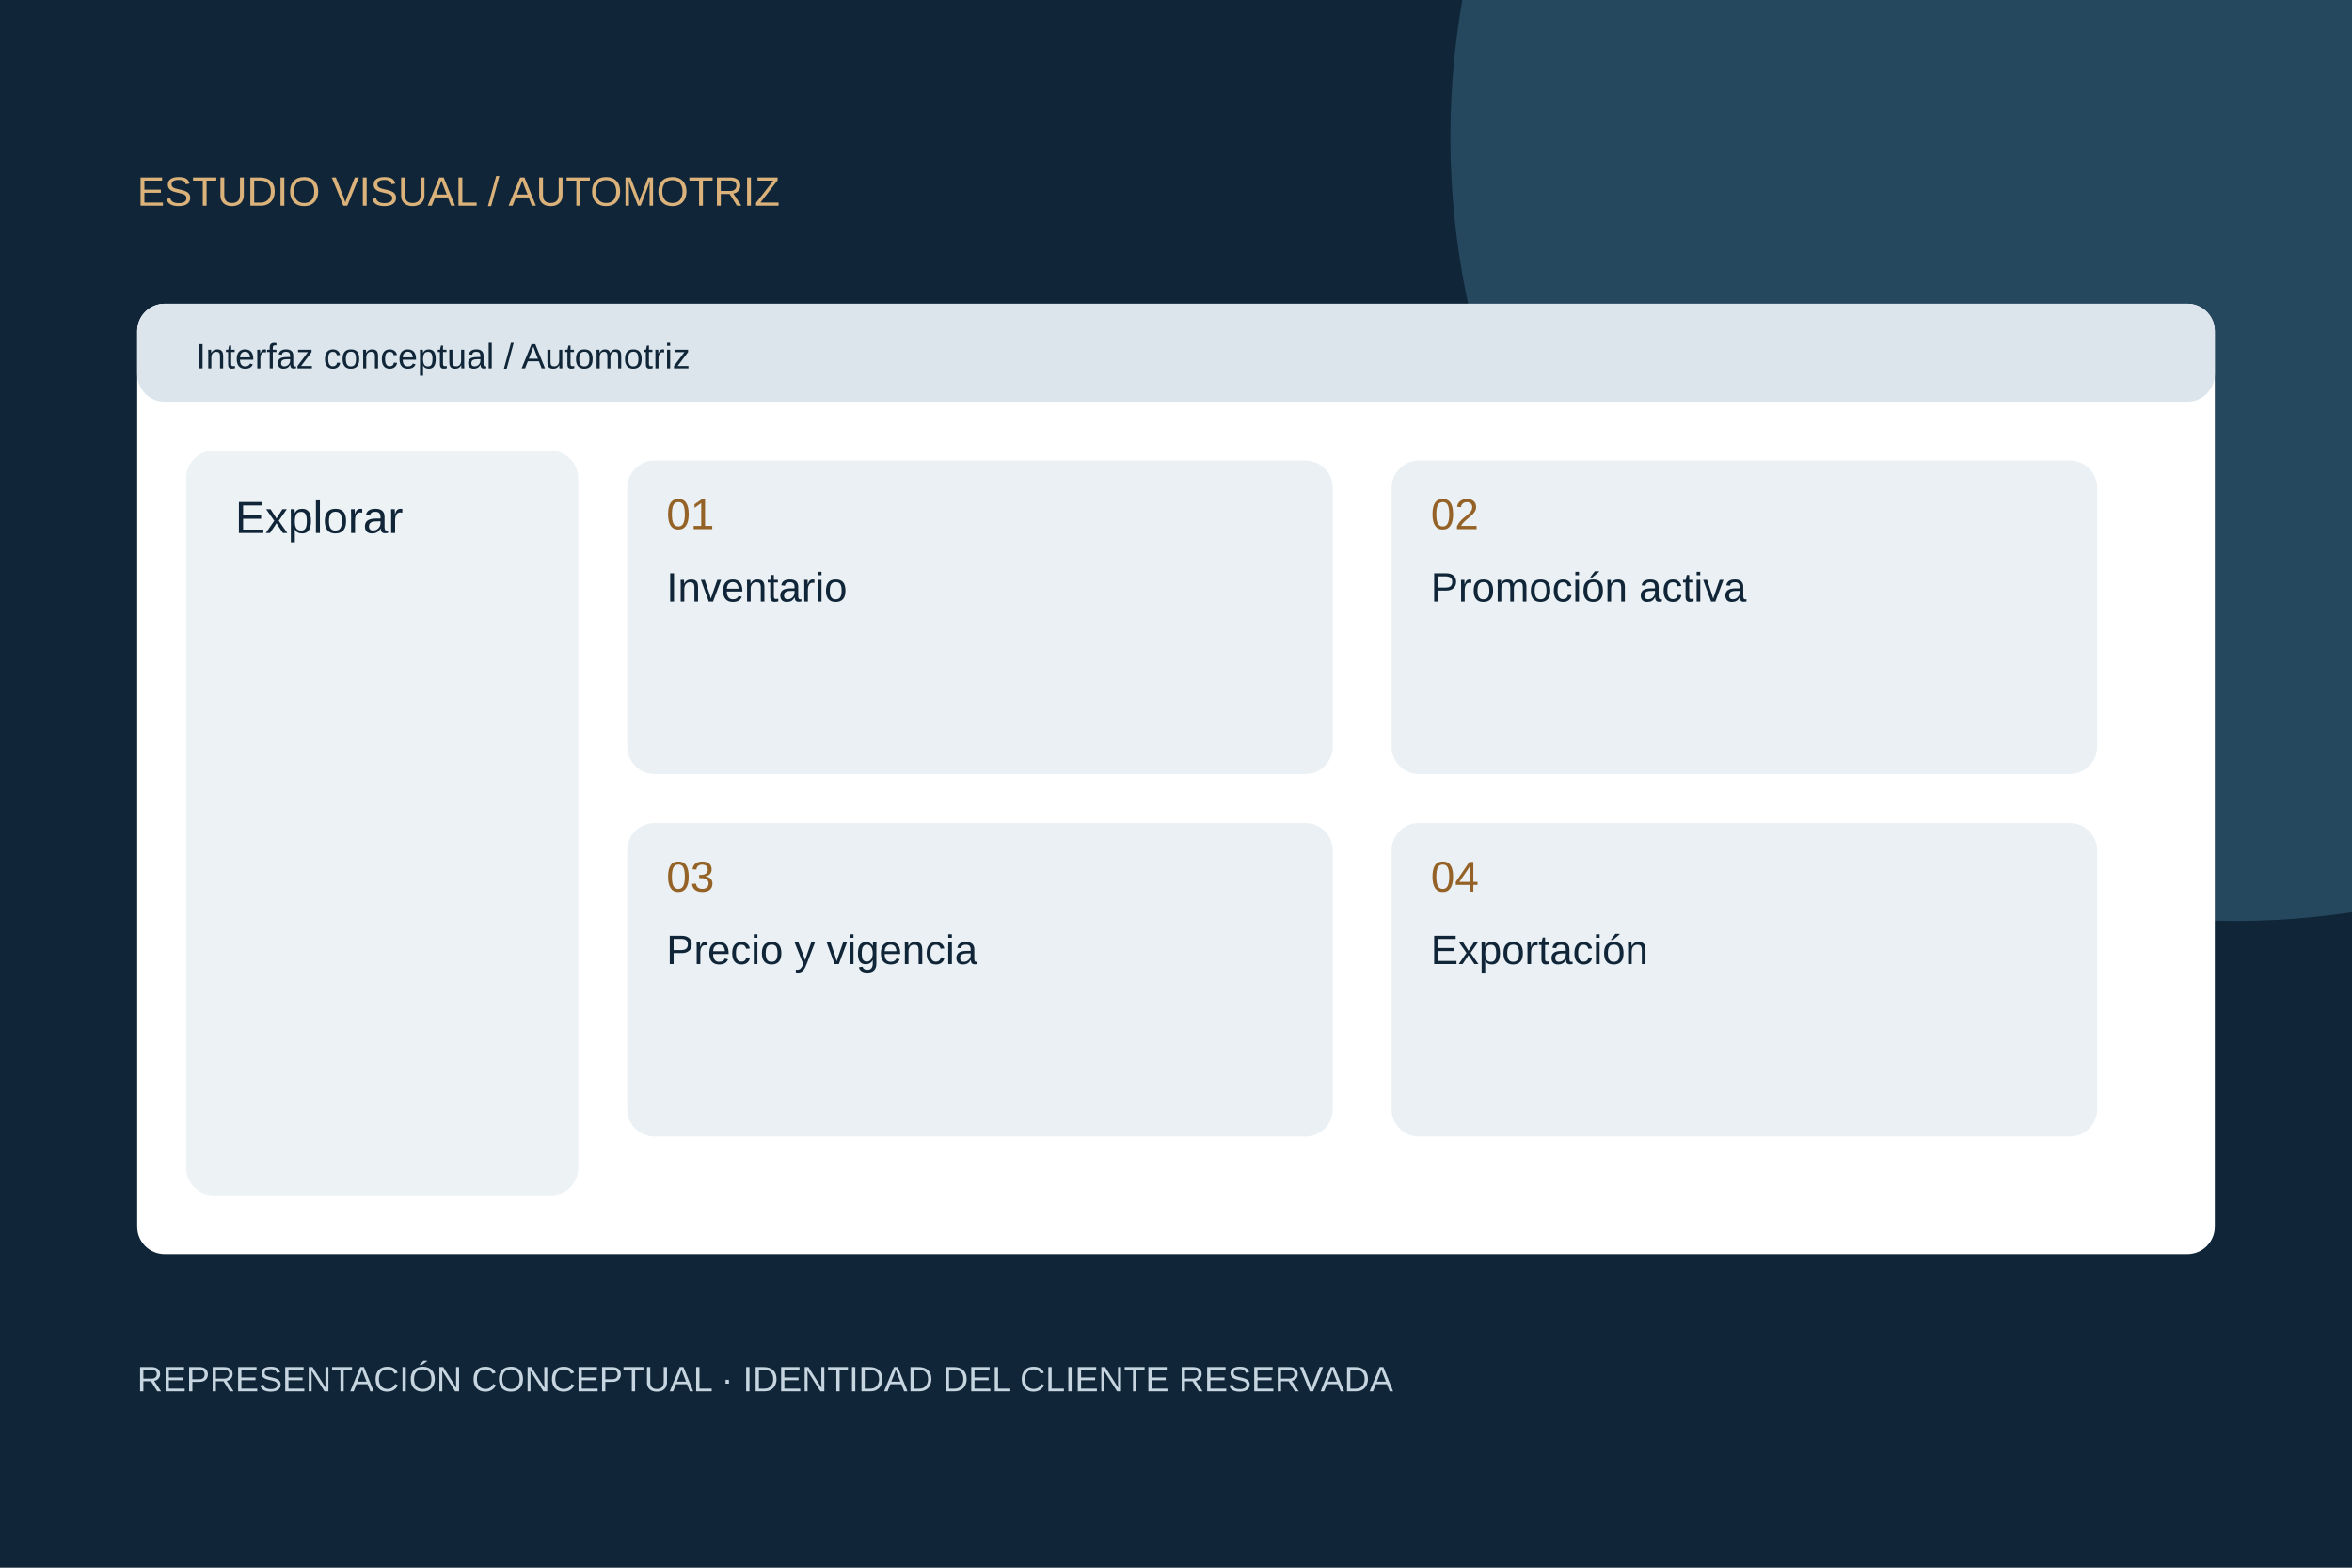
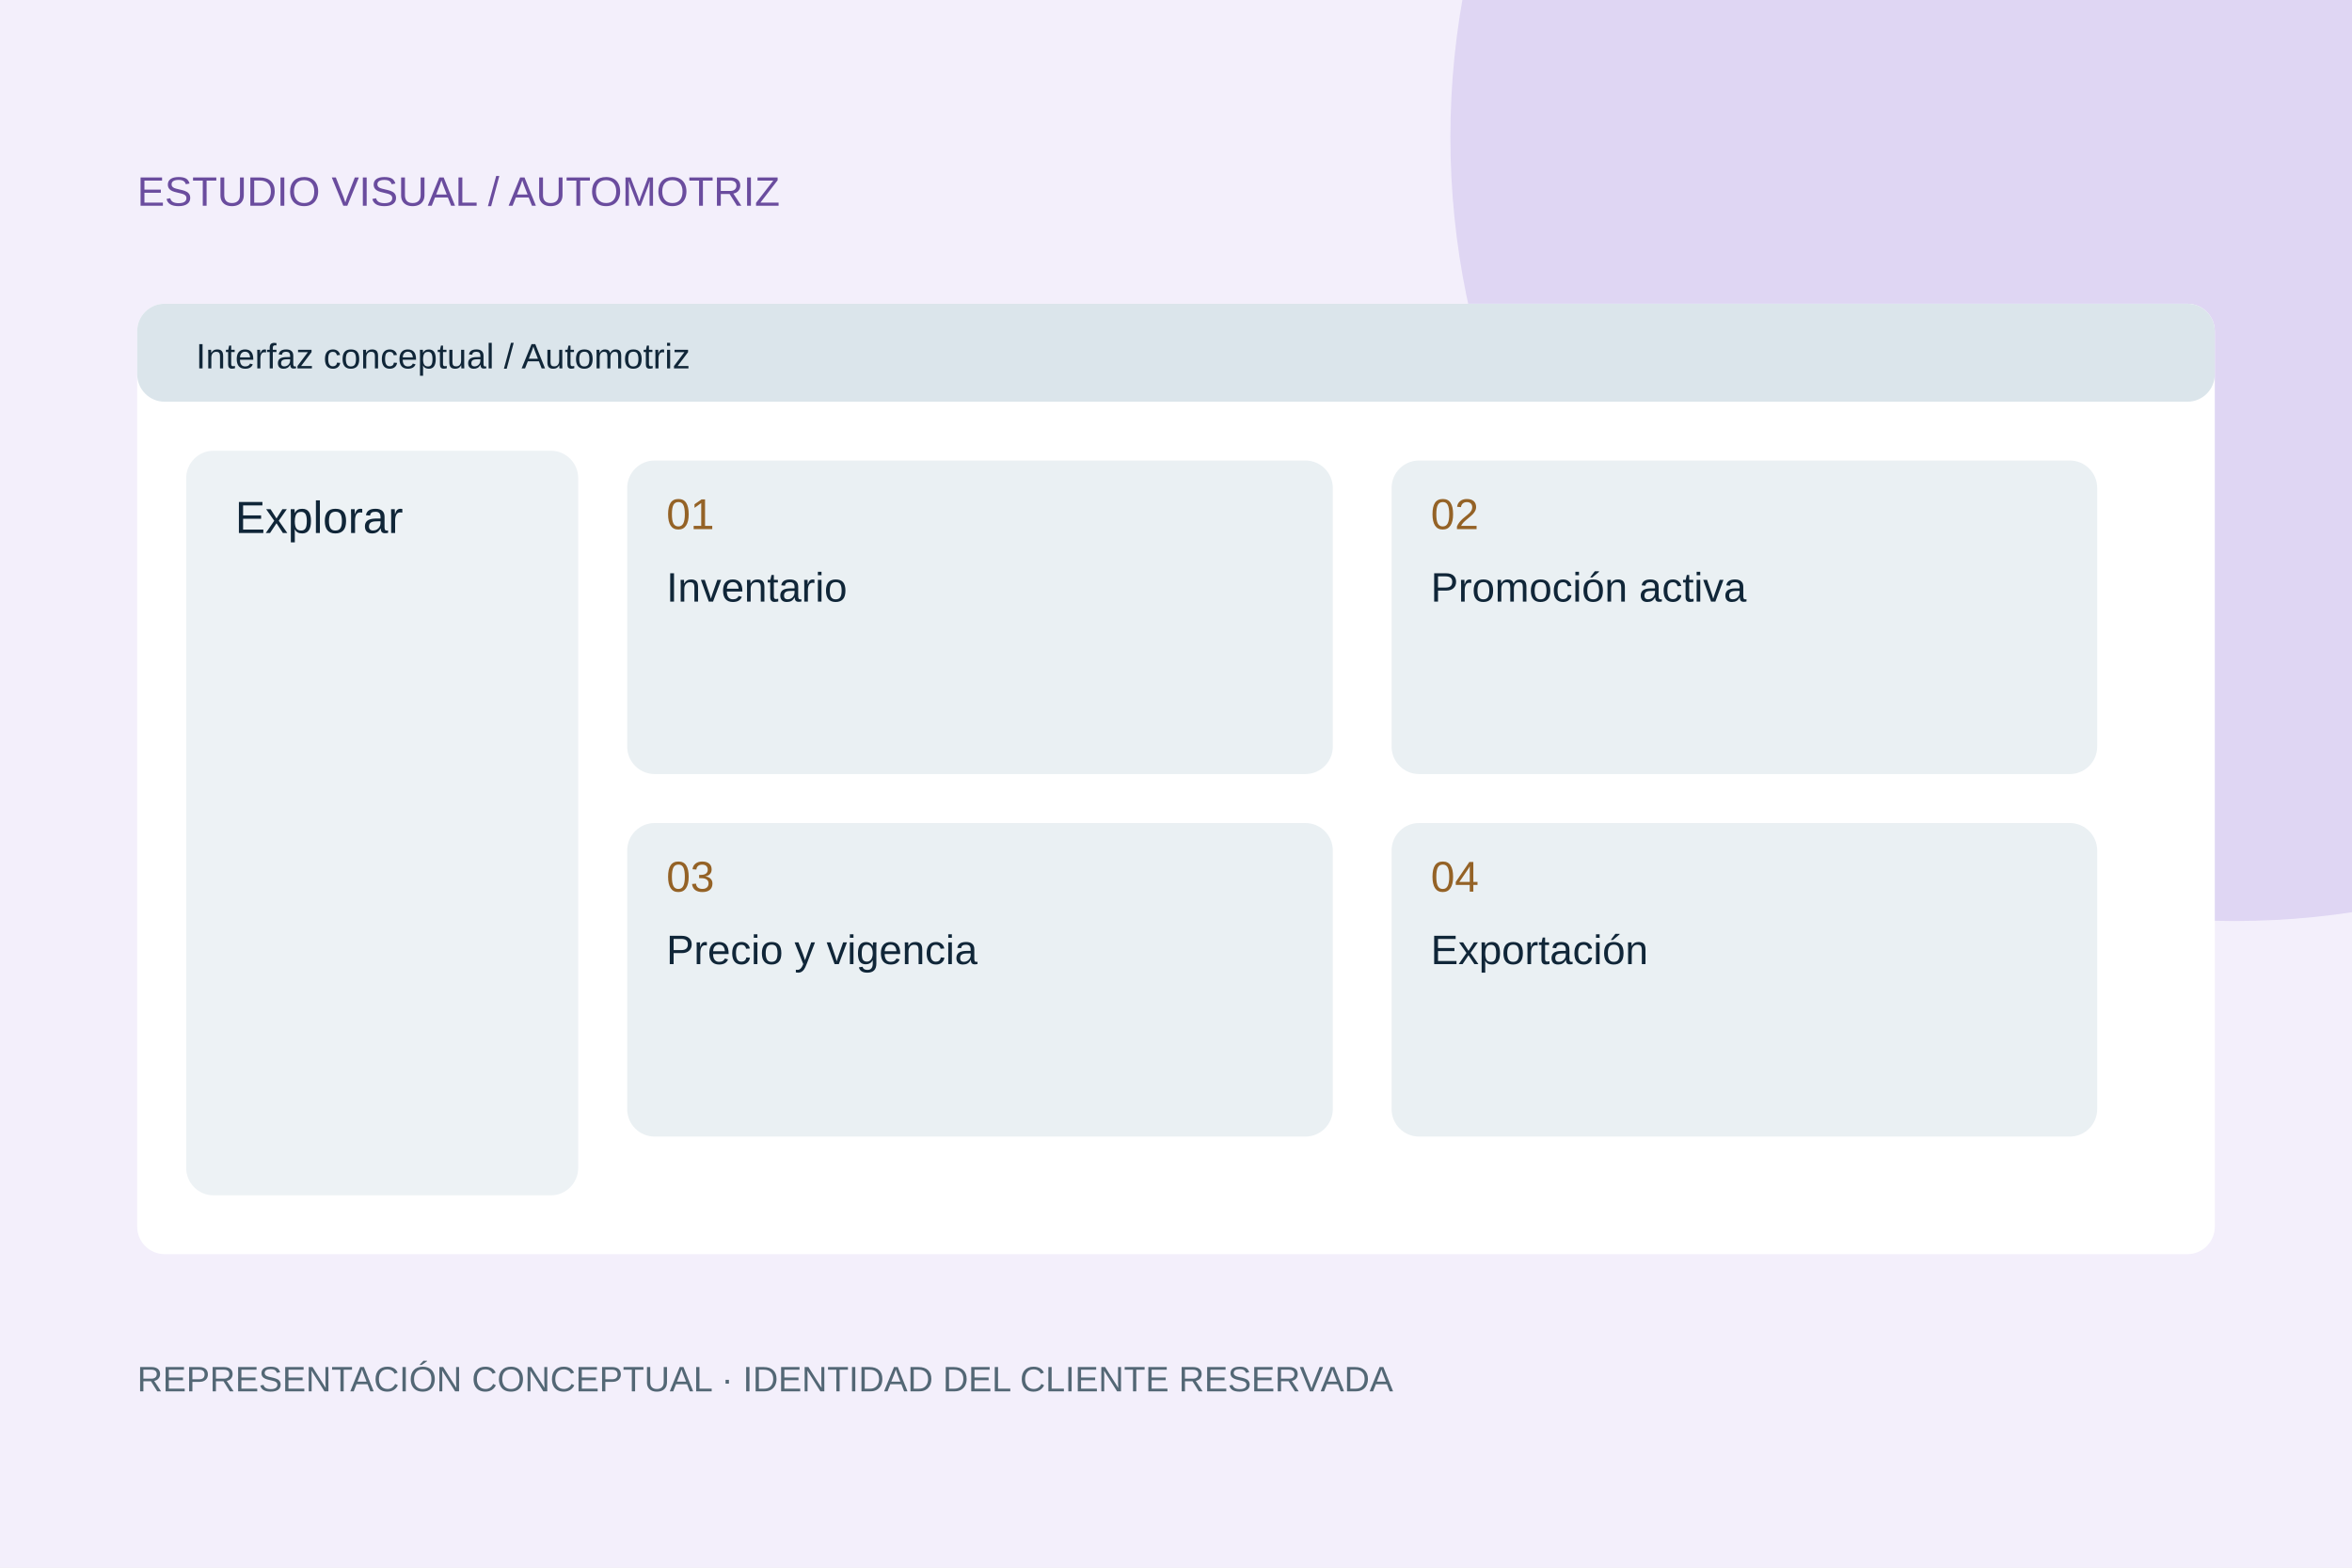
<svg xmlns="http://www.w3.org/2000/svg" width="1200" height="800" viewBox="0 0 1200 800">
-   <rect width="1200" height="800" fill="#102638" />
-   <circle cx="1140" cy="70" r="400" fill="#25485e" />
+   <rect width="1200" height="800" fill="#f3effb" />
+   <circle cx="1140" cy="70" r="400" fill="#dfd6f3" />
  <style>text{font-family:Arial,sans-serif} .label{fill:#536775;font-size:19px}.title{fill:#102638;font-size:25px;font-weight:bold}</style>
-   <text x="70" y="105" fill="#dcb27b" font-size="21">ESTUDIO VISUAL / AUTOMOTRIZ</text>
+   <text x="70" y="105" fill="#6a4c9e" font-size="21">ESTUDIO VISUAL / AUTOMOTRIZ</text>
  <rect x="70" y="155" width="1060" height="485" rx="14" fill="#fff" />
  <rect x="70" y="155" width="1060" height="50" rx="14" fill="#dbe5eb" />
  <text x="100" y="188" fill="#102638" font-size="18">Interfaz conceptual / Automotriz</text>
  <rect x="95" y="230" width="200" height="380" rx="14" fill="#edf2f5" />
  <text x="120" y="272" fill="#102638" font-size="23">Explorar</text>
  <rect x="320" y="235" width="360" height="160" rx="14" fill="#eaf0f3" />
  <text x="340" y="270" fill="#946226" font-size="22">01</text>
  <text x="340" y="307" fill="#102638" font-size="21">Inventario</text>
  <rect x="710" y="235" width="360" height="160" rx="14" fill="#eaf0f3" />
  <text x="730" y="270" fill="#946226" font-size="22">02</text>
  <text x="730" y="307" fill="#102638" font-size="21">Promoción activa</text>
  <rect x="320" y="420" width="360" height="160" rx="14" fill="#eaf0f3" />
  <text x="340" y="455" fill="#946226" font-size="22">03</text>
  <text x="340" y="492" fill="#102638" font-size="21">Precio y vigencia</text>
  <rect x="710" y="420" width="360" height="160" rx="14" fill="#eaf0f3" />
  <text x="730" y="455" fill="#946226" font-size="22">04</text>
  <text x="730" y="492" fill="#102638" font-size="21">Exportación</text>
-   <text x="70" y="710" fill="#c6d5df" font-size="18">REPRESENTACIÓN CONCEPTUAL · IDENTIDAD DEL CLIENTE RESERVADA</text>
+   <text x="70" y="710" fill="#536775" font-size="18">REPRESENTACIÓN CONCEPTUAL · IDENTIDAD DEL CLIENTE RESERVADA</text>
</svg>
